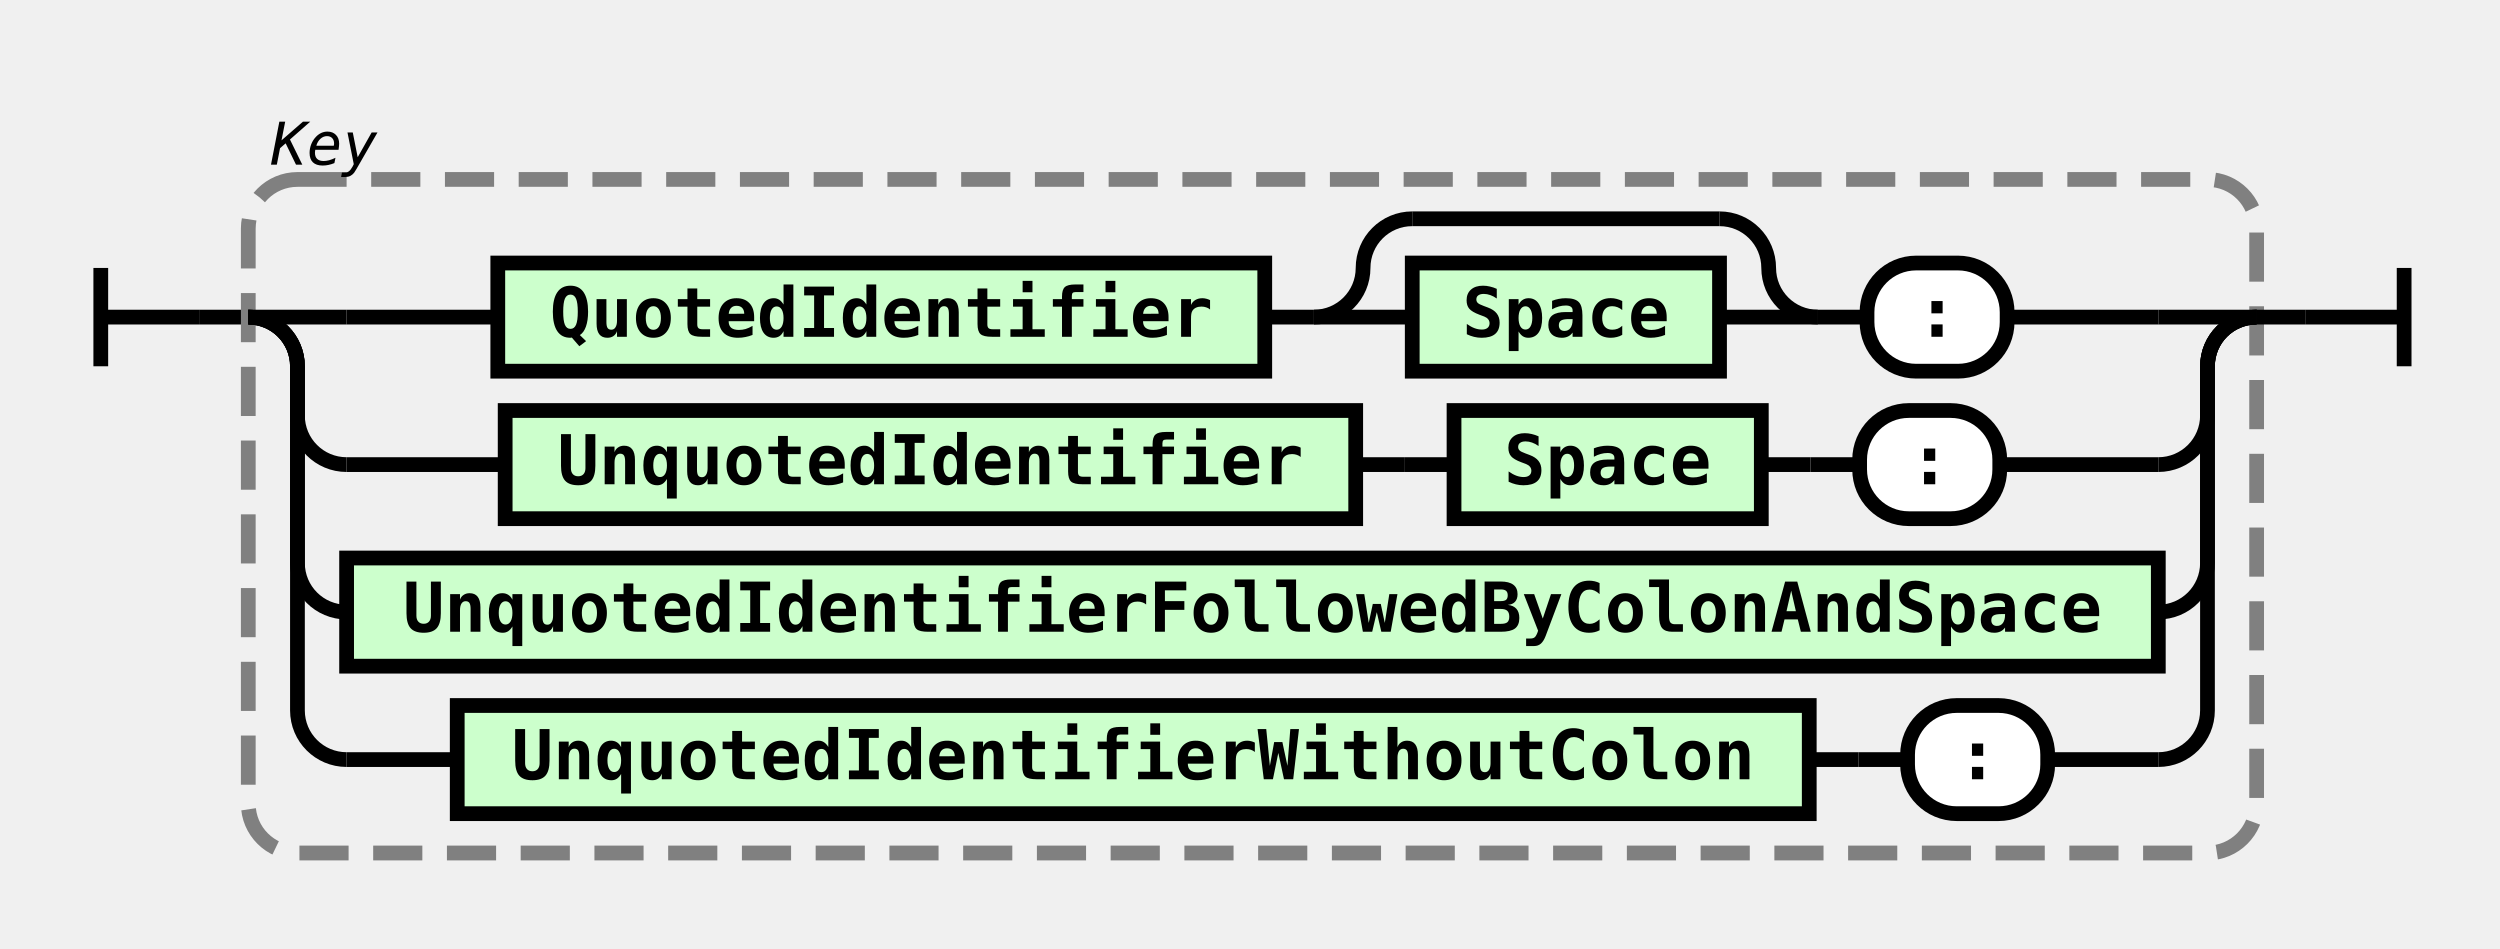
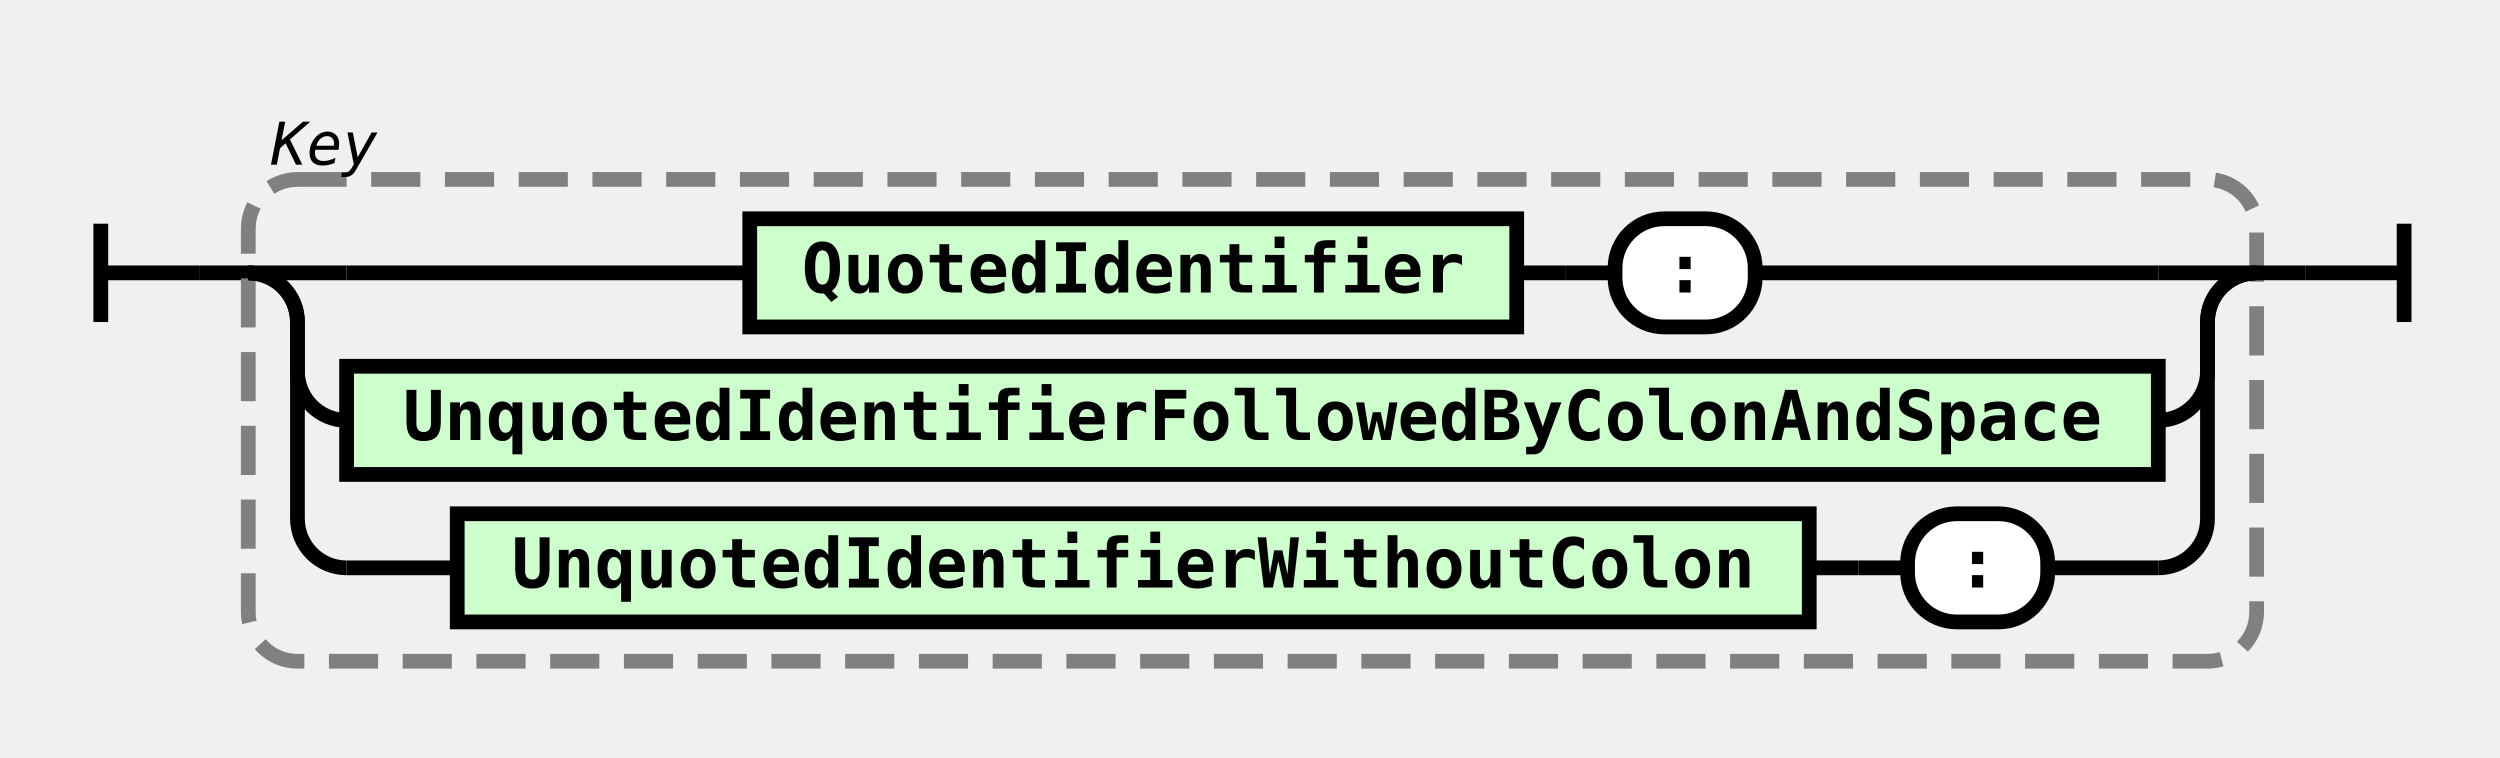
- <svg xmlns="http://www.w3.org/2000/svg" class="railroad-diagram" width="508.5" height="193" viewBox="0 0 508.5 193">
+ <svg xmlns="http://www.w3.org/2000/svg" class="railroad-diagram" width="508.5" height="154" viewBox="0 0 508.5 154">
  <g transform="translate(.5 .5)">
    <g class="Start">
-       <path d="M20 54v20m0 -10h20" />
+       <path d="M20 45v20m0 -10h20" />
    </g>
-     <path d="M40 64h10" />
+     <path d="M40 55h10" />
    <g class="Group rule">
-       <path d="M50 64h0" />
-       <path d="M458.5 64h0" />
-       <rect x="50" y="36" width="408.5" height="137" rx="10" ry="10" class="group-box" />
+       <path d="M50 55h0" />
+       <path d="M458.5 55h0" />
+       <rect x="50" y="36" width="408.5" height="98" rx="10" ry="10" class="group-box" />
      <g class="Choice">
-         <path d="M50 64h0" />
-         <path d="M458.5 64h0" />
-         <path d="M50 64h20" />
+         <path d="M50 55h0" />
+         <path d="M458.5 55h0" />
+         <path d="M50 55h20" />
        <g class="Sequence">
-           <path d="M70 64h30.75" />
-           <path d="M407.75 64h30.75" />
-           <path d="M256.75 64h10" />
+           <path d="M70 55h82" />
+           <path d="M356.5 55h82" />
+           <path d="M308 55h10" />
          <g class="non-terminal rule-ref">
-             <path d="M100.75 64h0" />
-             <path d="M256.75 64h0" />
-             <rect x="100.75" y="53" width="156" height="22" />
-             <text x="178.75" y="68">QuotedIdentifier</text>
+             <path d="M152 55h0" />
+             <path d="M308 55h0" />
+             <rect x="152" y="44" width="156" height="22" />
+             <text x="230" y="59">QuotedIdentifier</text>
          </g>
-           <g class="Choice">
-             <path d="M266.75 64h0" />
-             <path d="M369.25 64h0" />
-             <path d="M266.75 64a10 10 0 0 0 10 -10v0a10 10 0 0 1 10 -10" />
-             <g class="Skip">
-               <path d="M286.75 44h62.5" />
-             </g>
-             <path d="M349.25 44a10 10 0 0 1 10 10v0a10 10 0 0 0 10 10" />
-             <path d="M266.75 64h20" />
-             <g class="non-terminal rule-ref">
-               <path d="M286.75 64h0" />
-               <path d="M349.25 64h0" />
-               <rect x="286.75" y="53" width="62.5" height="22" />
-               <text x="318" y="68">Space</text>
-             </g>
-             <path d="M349.25 64h20" />
-           </g>
-           <path d="M369.25 64h10" />
+           <path d="M318 55h10" />
          <g class="terminal literal">
-             <path d="M379.25 64h0" />
-             <path d="M407.75 64h0" />
-             <rect x="379.25" y="53" width="28.5" height="22" rx="10" ry="10" />
-             <text x="393.5" y="68">:</text>
+             <path d="M328 55h0" />
+             <path d="M356.5 55h0" />
+             <rect x="328" y="44" width="28.5" height="22" rx="10" ry="10" />
+             <text x="342.25" y="59">:</text>
          </g>
        </g>
-         <path d="M438.5 64h20" />
-         <path d="M50 64a10 10 0 0 1 10 10v10a10 10 0 0 0 10 10" />
+         <path d="M438.5 55h20" />
+         <path d="M50 55a10 10 0 0 1 10 10v10a10 10 0 0 0 10 10" />
+         <g class="non-terminal rule-ref">
+           <path d="M70 85h0" />
+           <path d="M438.5 85h0" />
+           <rect x="70" y="74" width="368.5" height="22" />
+           <text x="254.25" y="89">UnquotedIdentifierFollowedByColonAndSpace</text>
+         </g>
+         <path d="M438.5 85a10 10 0 0 0 10 -10v-10a10 10 0 0 1 10 -10" />
+         <path d="M50 55a10 10 0 0 1 10 10v40a10 10 0 0 0 10 10" />
        <g class="Sequence">
-           <path d="M70 94h32.25" />
-           <path d="M406.25 94h32.25" />
-           <path d="M275.25 94h10" />
+           <path d="M70 115h22.5" />
+           <path d="M416 115h22.5" />
+           <path d="M367.5 115h10" />
          <g class="non-terminal rule-ref">
-             <path d="M102.25 94h0" />
-             <path d="M275.25 94h0" />
-             <rect x="102.25" y="83" width="173" height="22" />
-             <text x="188.75" y="98">UnquotedIdentifier</text>
+             <path d="M92.5 115h0" />
+             <path d="M367.5 115h0" />
+             <rect x="92.5" y="104" width="275" height="22" />
+             <text x="230" y="119">UnquotedIdentifierWithoutColon</text>
          </g>
-           <path d="M285.25 94h10" />
-           <path d="M357.75 94h10" />
-           <g class="non-terminal rule-ref">
-             <path d="M295.25 94h0" />
-             <path d="M357.75 94h0" />
-             <rect x="295.25" y="83" width="62.5" height="22" />
-             <text x="326.5" y="98">Space</text>
-           </g>
-           <path d="M367.75 94h10" />
+           <path d="M377.5 115h10" />
          <g class="terminal literal">
-             <path d="M377.75 94h0" />
-             <path d="M406.25 94h0" />
-             <rect x="377.75" y="83" width="28.5" height="22" rx="10" ry="10" />
-             <text x="392" y="98">:</text>
+             <path d="M387.5 115h0" />
+             <path d="M416 115h0" />
+             <rect x="387.5" y="104" width="28.5" height="22" rx="10" ry="10" />
+             <text x="401.75" y="119">:</text>
          </g>
        </g>
-         <path d="M438.5 94a10 10 0 0 0 10 -10v-10a10 10 0 0 1 10 -10" />
-         <path d="M50 64a10 10 0 0 1 10 10v40a10 10 0 0 0 10 10" />
-         <g class="non-terminal rule-ref">
-           <path d="M70 124h0" />
-           <path d="M438.5 124h0" />
-           <rect x="70" y="113" width="368.5" height="22" />
-           <text x="254.25" y="128">UnquotedIdentifierFollowedByColonAndSpace</text>
-         </g>
-         <path d="M438.5 124a10 10 0 0 0 10 -10v-40a10 10 0 0 1 10 -10" />
-         <path d="M50 64a10 10 0 0 1 10 10v70a10 10 0 0 0 10 10" />
-         <g class="Sequence">
-           <path d="M70 154h22.5" />
-           <path d="M416 154h22.5" />
-           <path d="M367.5 154h10" />
-           <g class="non-terminal rule-ref">
-             <path d="M92.5 154h0" />
-             <path d="M367.5 154h0" />
-             <rect x="92.5" y="143" width="275" height="22" />
-             <text x="230" y="158">UnquotedIdentifierWithoutColon</text>
-           </g>
-           <path d="M377.5 154h10" />
-           <g class="terminal literal">
-             <path d="M387.5 154h0" />
-             <path d="M416 154h0" />
-             <rect x="387.5" y="143" width="28.5" height="22" rx="10" ry="10" />
-             <text x="401.75" y="158">:</text>
-           </g>
-         </g>
-         <path d="M438.5 154a10 10 0 0 0 10 -10v-70a10 10 0 0 1 10 -10" />
+         <path d="M438.5 115a10 10 0 0 0 10 -10v-40a10 10 0 0 1 10 -10" />
      </g>
      <g class="comment">
        <path d="M50 28h0" />
        <path d="M81 28h0" />
        <text x="65.5" y="33" class="comment">Key</text>
      </g>
    </g>
-     <path d="M458.5 64h10" />
-     <path class="End" d="M 468.5 64 h 20 m 0 -10 v 20" />
+     <path d="M458.5 55h10" />
+     <path class="End" d="M 468.5 55 h 20 m 0 -10 v 20" />
  </g>
  <style>  svg {
    background-color: hsl(30,20%,95%);
  }
  path {
    stroke-width: 3;
    stroke: black;
    fill: rgba(0,0,0,0);
  }
  text {
    font: bold 14px monospace;
    text-anchor: middle;
    white-space: pre;
  }
  text.diagram-text {
    font-size: 12px;
  }
  text.diagram-arrow {
    font-size: 16px;
  }
  text.label {
    text-anchor: start;
  }
  text.comment {
    font: italic 12px monospace;
  }
  g.non-terminal text {
    /*font-style: italic;*/
  }
  rect {
    stroke-width: 3;
    stroke: black;
    fill: hsl(120,100%,90%);
  }
  rect.group-box {
    stroke: gray;
    stroke-dasharray: 10 5;
    fill: none;
  }
  g.literal rect {
    fill: #fff;
  }
  path.diagram-text {
    stroke-width: 3;
    stroke: black;
    fill: white;
    cursor: help;
  }
  .decision path {
    fill: #ccc;
  }
  g.diagram-text:hover path.diagram-text {
    fill: #eee;
  }
  text.repeat-text {
    font: italic 12px monospace;
    text-anchor: end;
  }
  .repeat-box &gt; rect.group-box {
    stroke: gray;
    stroke-width: 2;
    stroke-dasharray: 1 5;
    fill: none;
  }
  .delimiter &gt; rect.group-box {
    stroke: gray;
    stroke-width: 2;
    stroke-dasharray: 1 5;
    fill: none;
  }

</style>
</svg>
